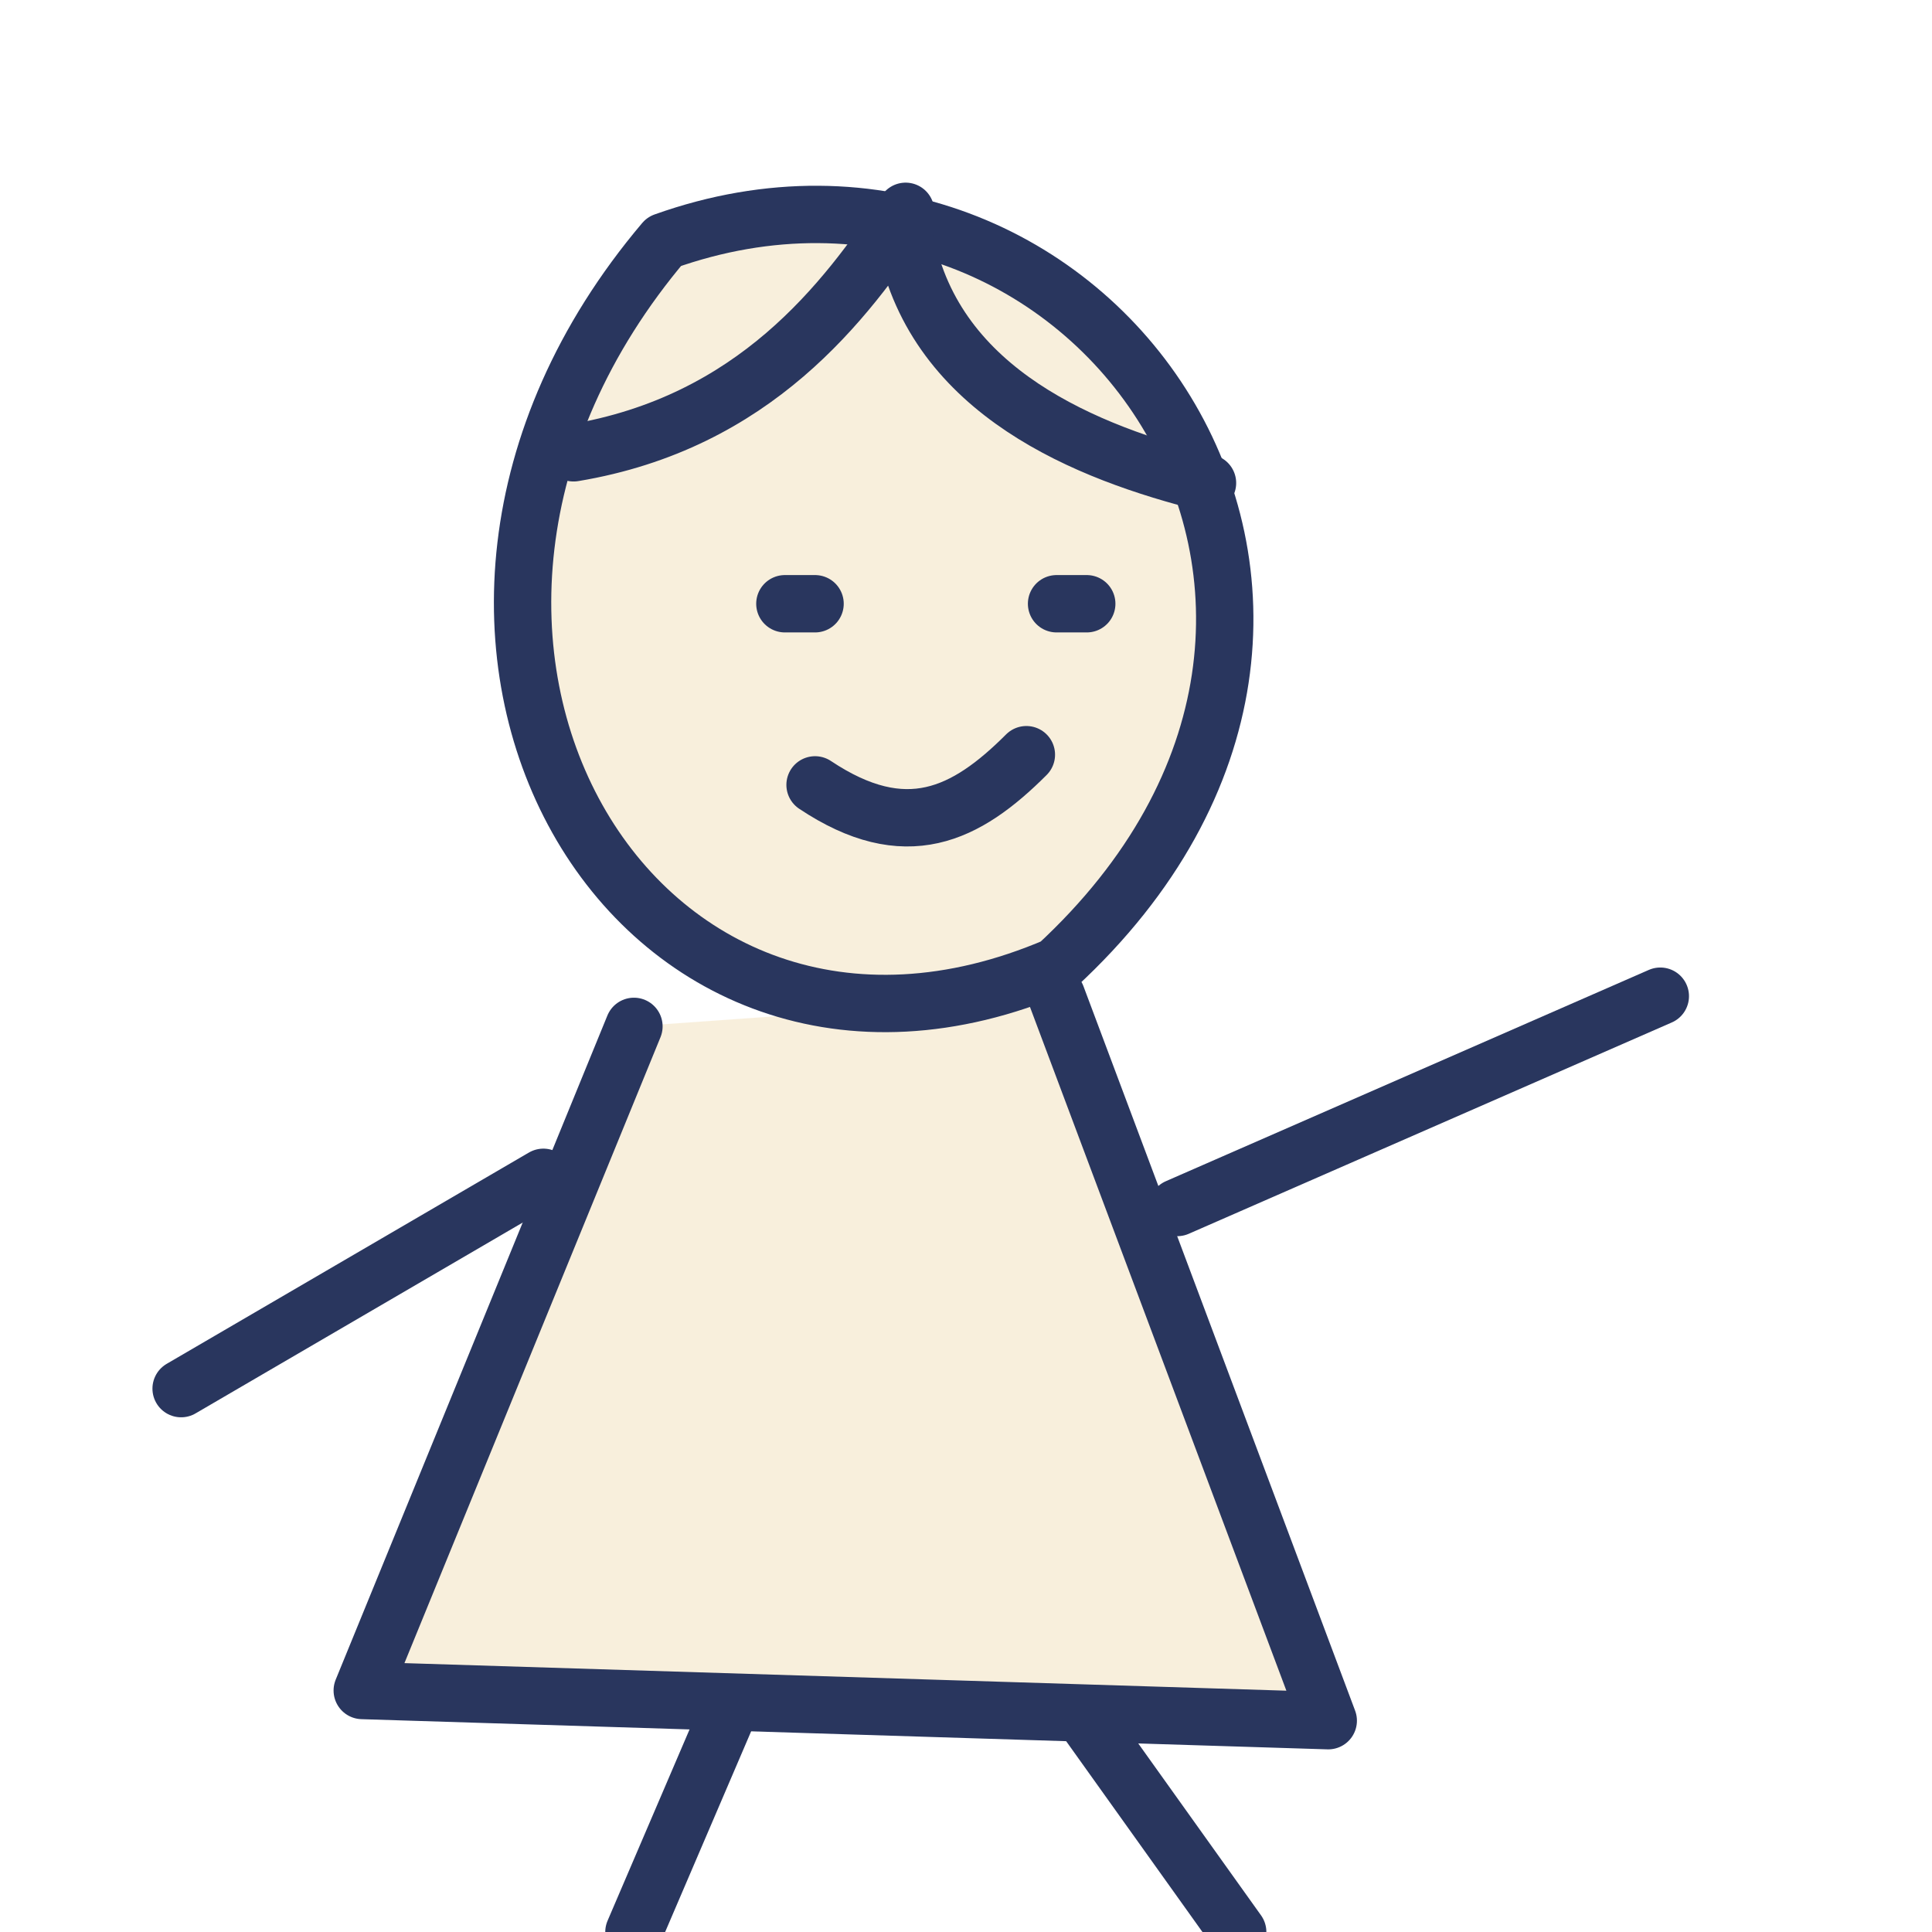
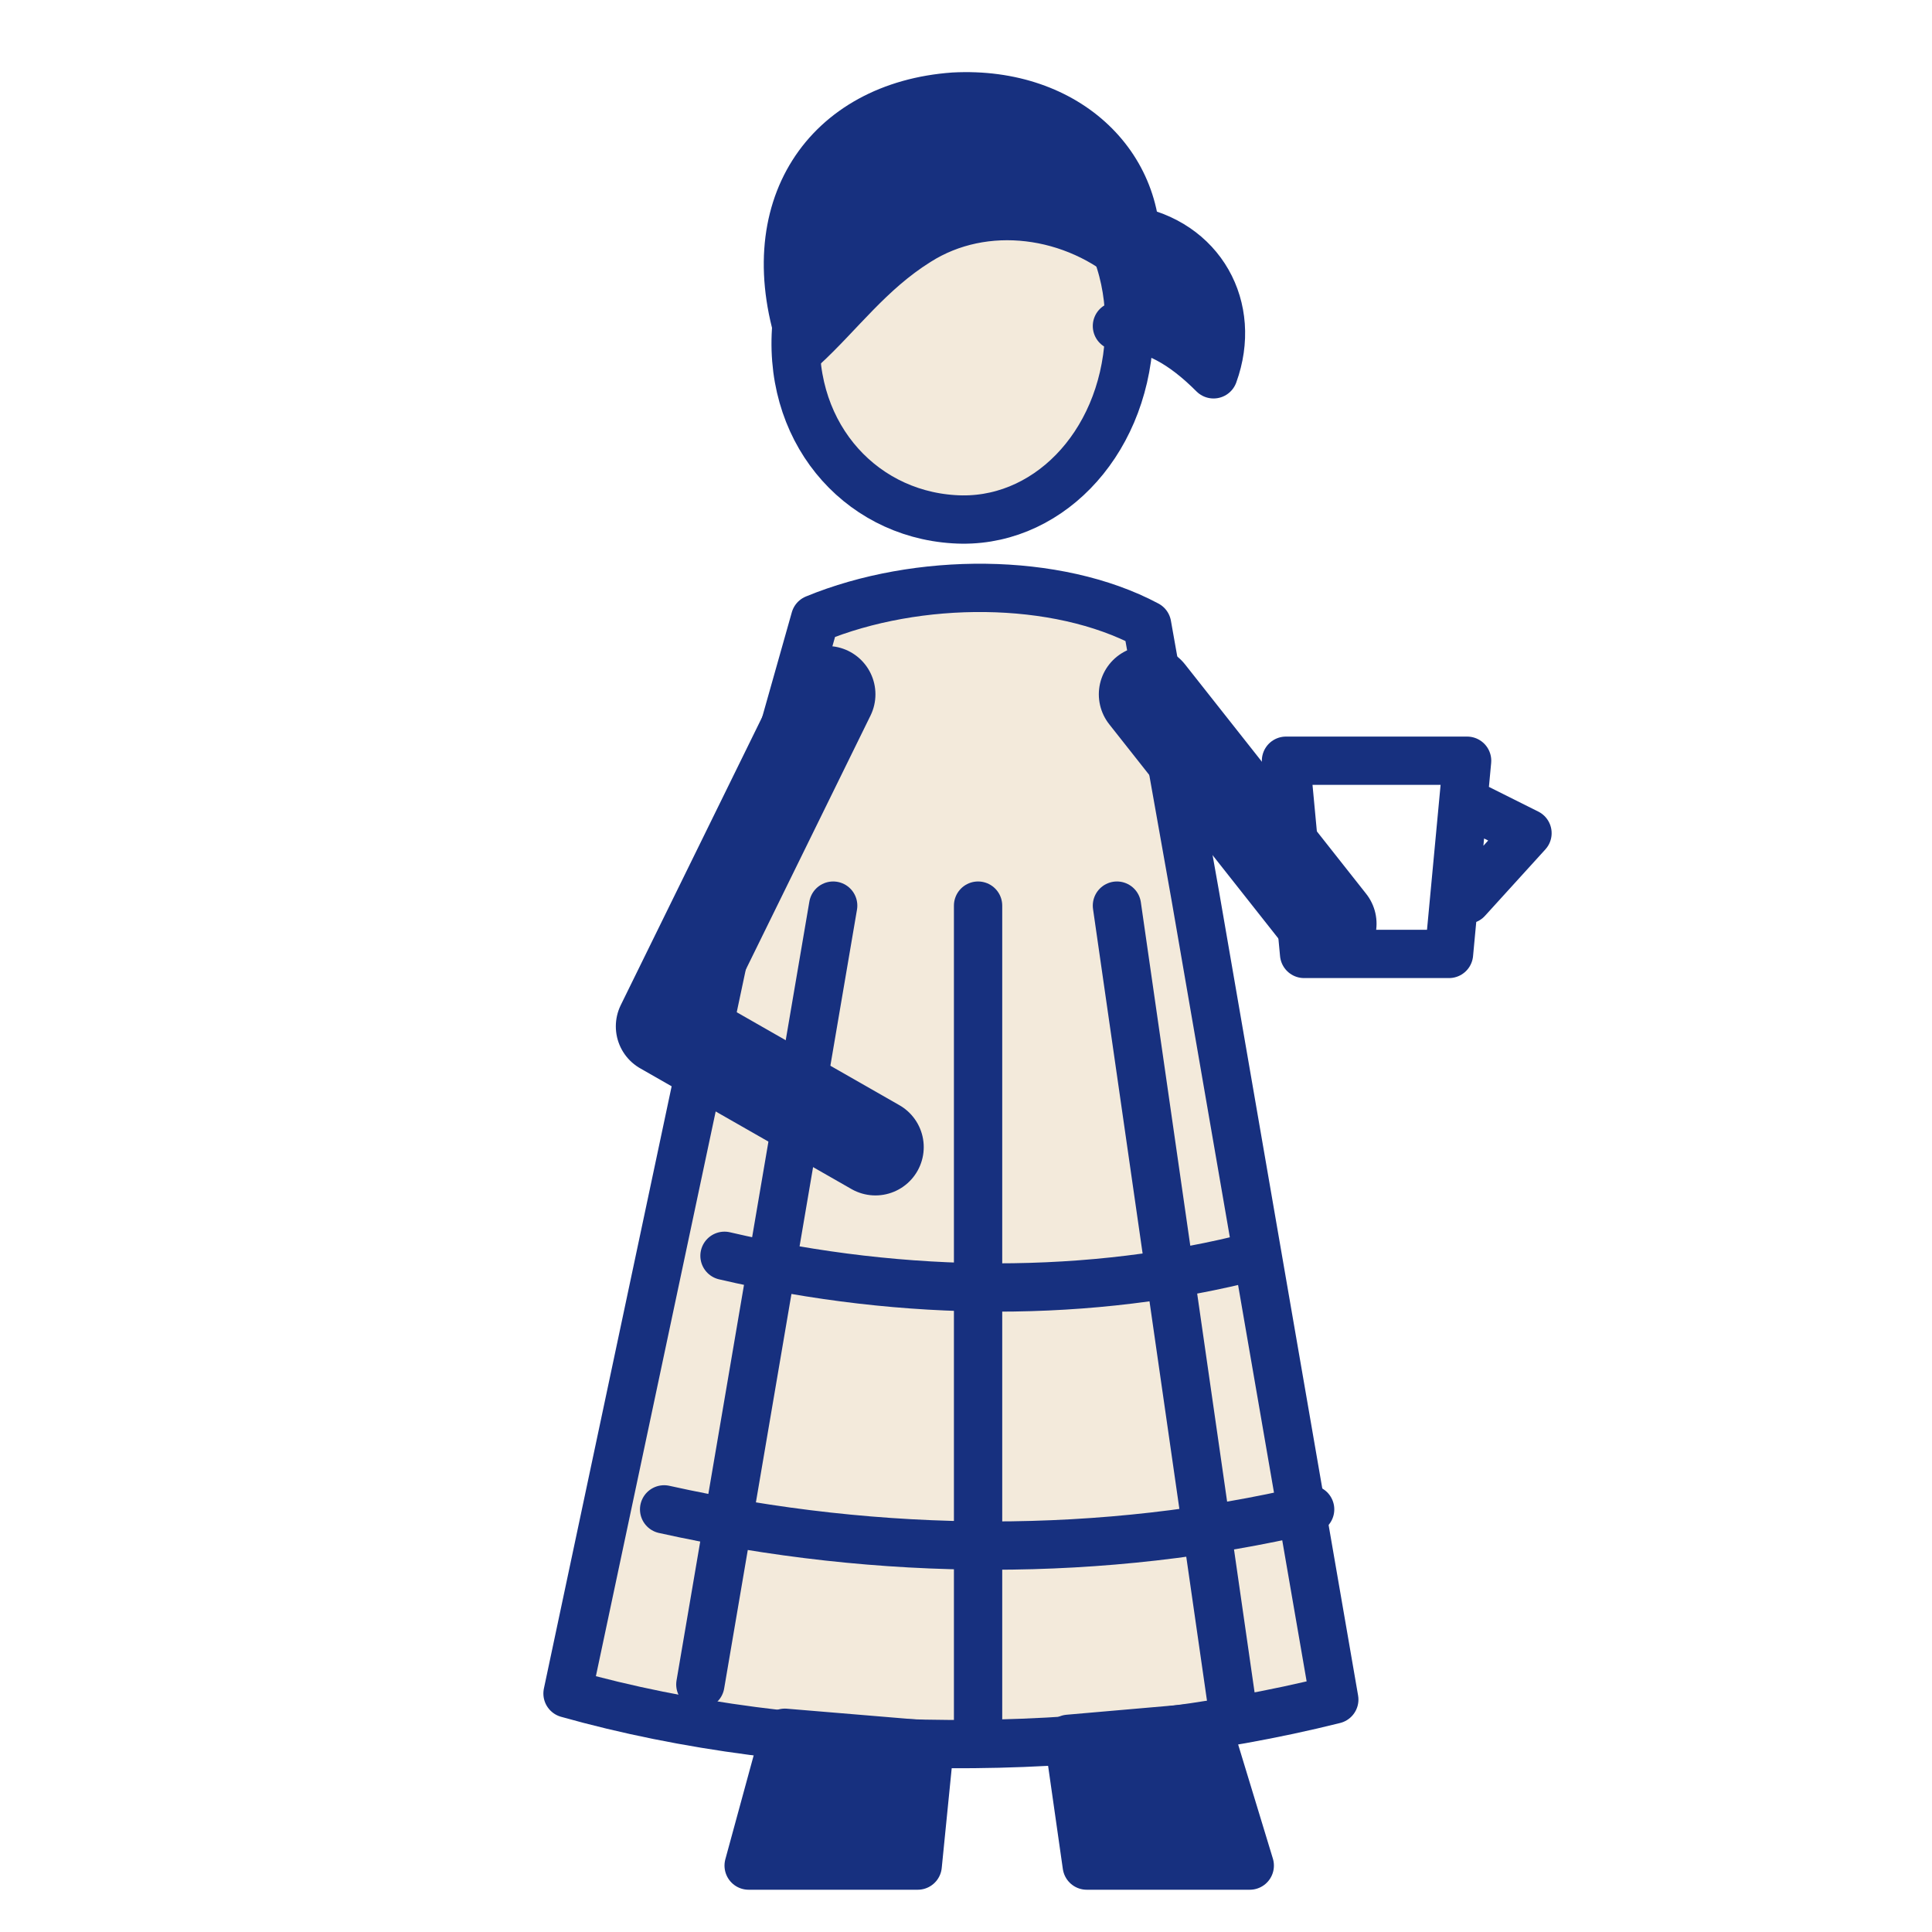
- <svg xmlns="http://www.w3.org/2000/svg" viewBox="0 0 64 64" fill="none" stroke="#29365e" stroke-width="1.9" stroke-linecap="round" stroke-linejoin="round">
-   <path fill="#f8efdc" d="M22 8c14-5 26 12 13 24-14 6-24-11-13-24zM21 34l-9 22 32 1-9-24" />
-   <path d="M24 57l-3 7M36 57l5 7M18 39L6 46M39 40l16-7M26 20h1M35 20h1M27 26c3 2 5 1 7-1M19 15c6-1 9-5 11-8M30 8c1 5 6 7 10 8" />
+ <svg xmlns="http://www.w3.org/2000/svg" viewBox="0 0 64 64" fill="none" stroke="#17307f" stroke-width="1.6" stroke-linecap="round" stroke-linejoin="round">
+   <path fill="#f3eadb" d="M31 5c4.4-.4 6.6 2.6 6.4 6.2-.2 3.6-2.8 6.2-5.8 6-3.2-.2-5.6-3-5.2-6.6.3-3 2-5.3 4.6-5.6z" />
+   <path fill="#17307f" d="M26.6 11.5c-1.6-4.6.8-8 5-8.3 3.8-.2 6.4 2.4 6 5.6-2-1.8-5-2.2-7.2-.8-1.6 1-2.6 2.4-3.8 3.5zM37.4 7.6c2.4.4 3.6 2.6 2.8 4.8-1-1-2-1.6-3.2-1.6" />
+   <path fill="#f3eadb" d="M27 20.5c3.4-1.4 8-1.4 11 .2l1.6 9 4.6 26.6c-8 2-17.6 2-25.4-.2l5.6-26.4z" />
+   <path d="M27.6 30l-4.4 25.8M32.4 30v27.4M37 30l3.8 26.4M24 41.6c6 1.4 12.2 1.4 17.6 0M22 50c7.2 1.6 14.6 1.6 21.4 0" />
+   <path stroke-width="3.2" d="M27.4 23L22 34l7 4M38 23l6 7.6" />
+   <path d="M42.6 25.2h6l-.6 6.4h-4.8zM48.6 26.6l2 1-2 2.2" />
+   <path fill="#17307f" d="M26 57.4l-1.2 4.4h5.6l.4-4zM35.4 57.6l.6 4.2h5.4l-1.4-4.6z" />
</svg>
